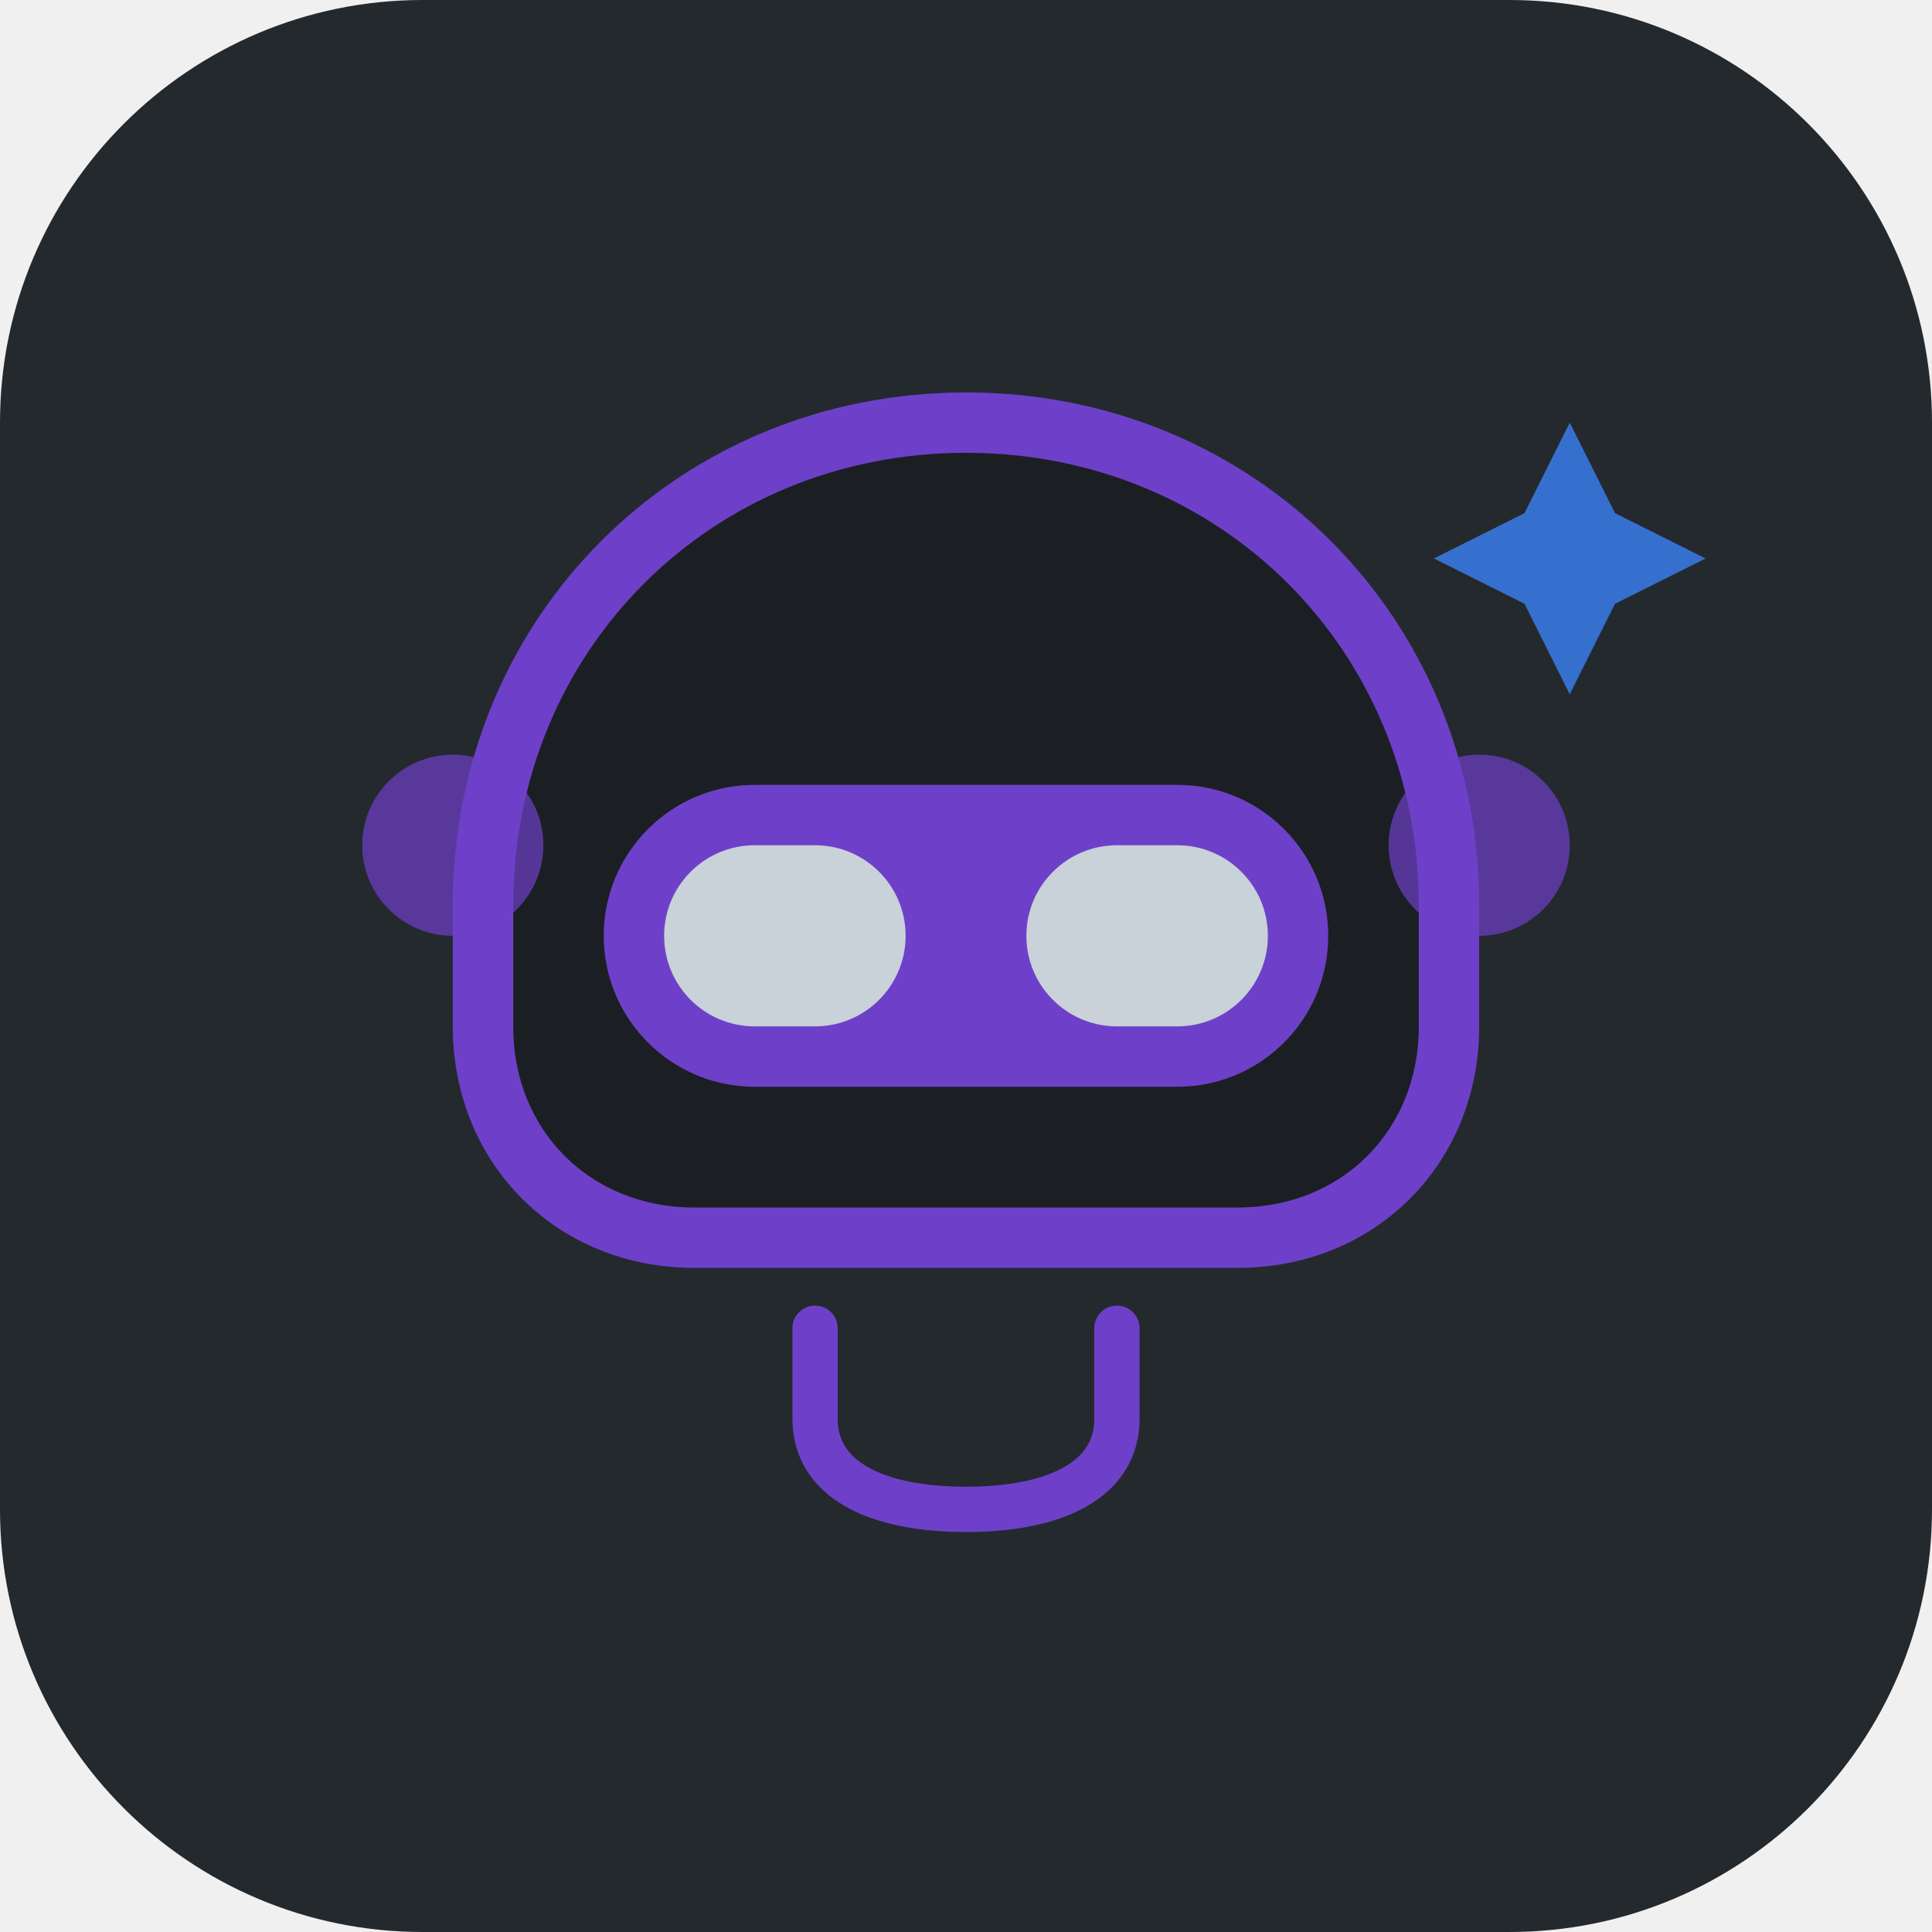
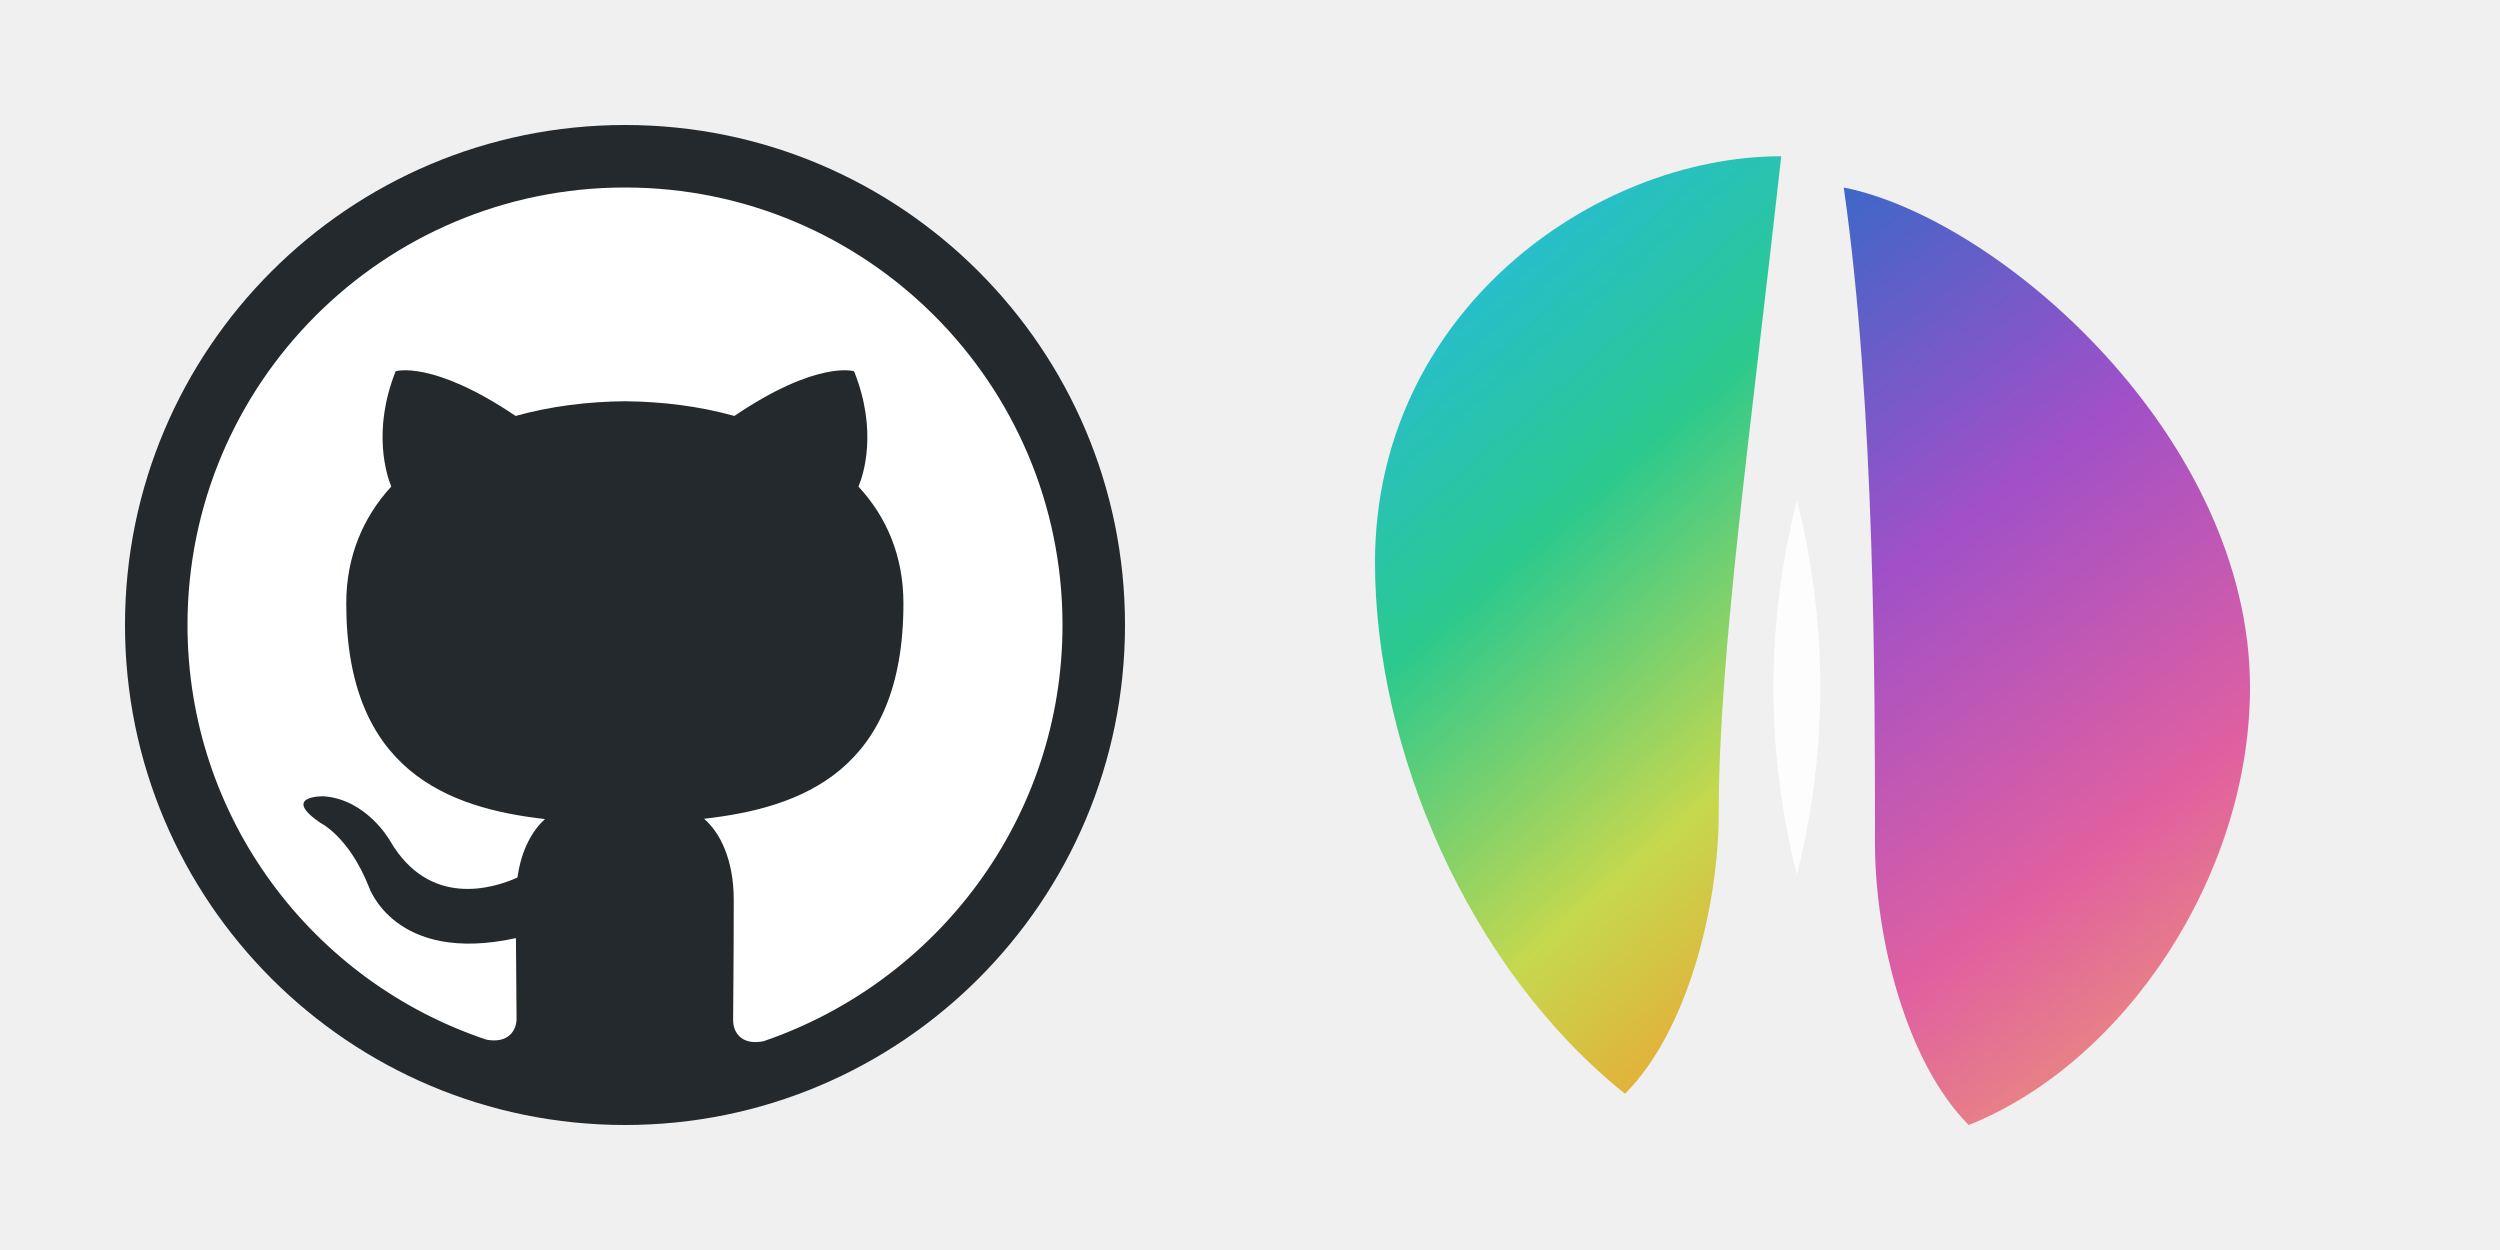
- <svg xmlns="http://www.w3.org/2000/svg" viewBox="0 0 64 64" fill="none">
-   <rect width="64" height="64" rx="14" fill="#24292e" />
-   <path d="M16 30c0-9 7-16 16-16s16 7 16 16v4c0 4-3 7-7 7H23c-4 0-7-3-7-7v-4z" fill="#1b1f23" stroke="#6e40c9" stroke-width="2" />
-   <rect x="20" y="26" width="24" height="10" rx="5" fill="#6e40c9" />
-   <rect x="22" y="28" width="8" height="6" rx="3" fill="#c9d1d9" />
-   <rect x="34" y="28" width="8" height="6" rx="3" fill="#c9d1d9" />
-   <circle cx="15" cy="28" r="3" fill="#6e40c9" opacity="0.7" />
-   <circle cx="49" cy="28" r="3" fill="#6e40c9" opacity="0.7" />
-   <path d="M27 44v3c0 2 2 3 5 3s5-1 5-3v-3" stroke="#6e40c9" stroke-width="1.5" fill="none" stroke-linecap="round" />
-   <path d="M52 14l1.5 3 3 1.5-3 1.5-1.5 3-1.5-3-3-1.5 3-1.5z" fill="#3b82f6" opacity="0.8" />
+ <svg xmlns="http://www.w3.org/2000/svg" viewBox="0 0 80 40" fill="none">
+   <circle cx="20" cy="20" r="16" fill="#24292e" />
+   <path d="M20 6C12.27 6 6 12.27 6 20c0 6.18 4.01 11.42 9.57 13.27.7.13.96-.3.96-.67 0-.33-.01-1.42-.02-2.58-3.89.85-4.71-1.65-4.71-1.65-.64-1.61-1.55-2.04-1.55-2.04-1.27-.87.1-.85.1-.85 1.4.1 2.14 1.44 2.14 1.44 1.25 2.13 3.27 1.52 4.07 1.16.12-.9.49-1.52.88-1.87-3.1-.35-6.36-1.55-6.36-6.9 0-1.52.55-2.77 1.44-3.74-.14-.35-.62-1.77.14-3.69 0 0 1.17-.37 3.84 1.43 1.11-.31 2.31-.46 3.5-.47 1.19.01 2.39.16 3.5.47 2.66-1.8 3.83-1.43 3.83-1.43.77 1.92.29 3.34.14 3.69.9.97 1.44 2.22 1.44 3.74 0 5.36-3.27 6.54-6.38 6.89.5.43.95 1.29.95 2.6 0 1.88-.02 3.39-.02 3.85 0 .37.25.81.97.67C29.99 31.42 34 26.18 34 20c0-7.73-6.27-14-14-14z" fill="#fff" />
+   <defs>
+     <linearGradient id="gcL" x1="44" y1="6" x2="70" y2="36" gradientUnits="userSpaceOnUse">
+       <stop offset="0%" stop-color="#24b8f0" />
+       <stop offset="30%" stop-color="#2bc98e" />
+       <stop offset="55%" stop-color="#c5d84e" />
+       <stop offset="75%" stop-color="#f0a030" />
+       <stop offset="100%" stop-color="#e8508a" />
+     </linearGradient>
+     <linearGradient id="gcR" x1="52" y1="6" x2="74" y2="36" gradientUnits="userSpaceOnUse">
+       <stop offset="0%" stop-color="#1870c8" />
+       <stop offset="40%" stop-color="#a050c8" />
+       <stop offset="70%" stop-color="#e060a0" />
+       <stop offset="100%" stop-color="#f0a868" />
+     </linearGradient>
+   </defs>
+   <path d="M57 5 C51 5, 44 10, 44 18 C44 24, 47 31, 52 35 C54 33, 55 29, 55 26 C55 21, 56 14, 57 5Z" fill="url(#gcL)" />
+   <path d="M59 6 C64 7, 72 14, 72 22 C72 28, 68 34, 63 36 C61 34, 60 30, 60 27 C60 22, 60 13, 59 6Z" fill="url(#gcR)" />
+   <path d="M57.5 16 C56.5 20, 56.5 24, 57.5 28 C58.5 24, 58.5 20, 57.5 16Z" fill="#fff" opacity="0.85" />
</svg>
